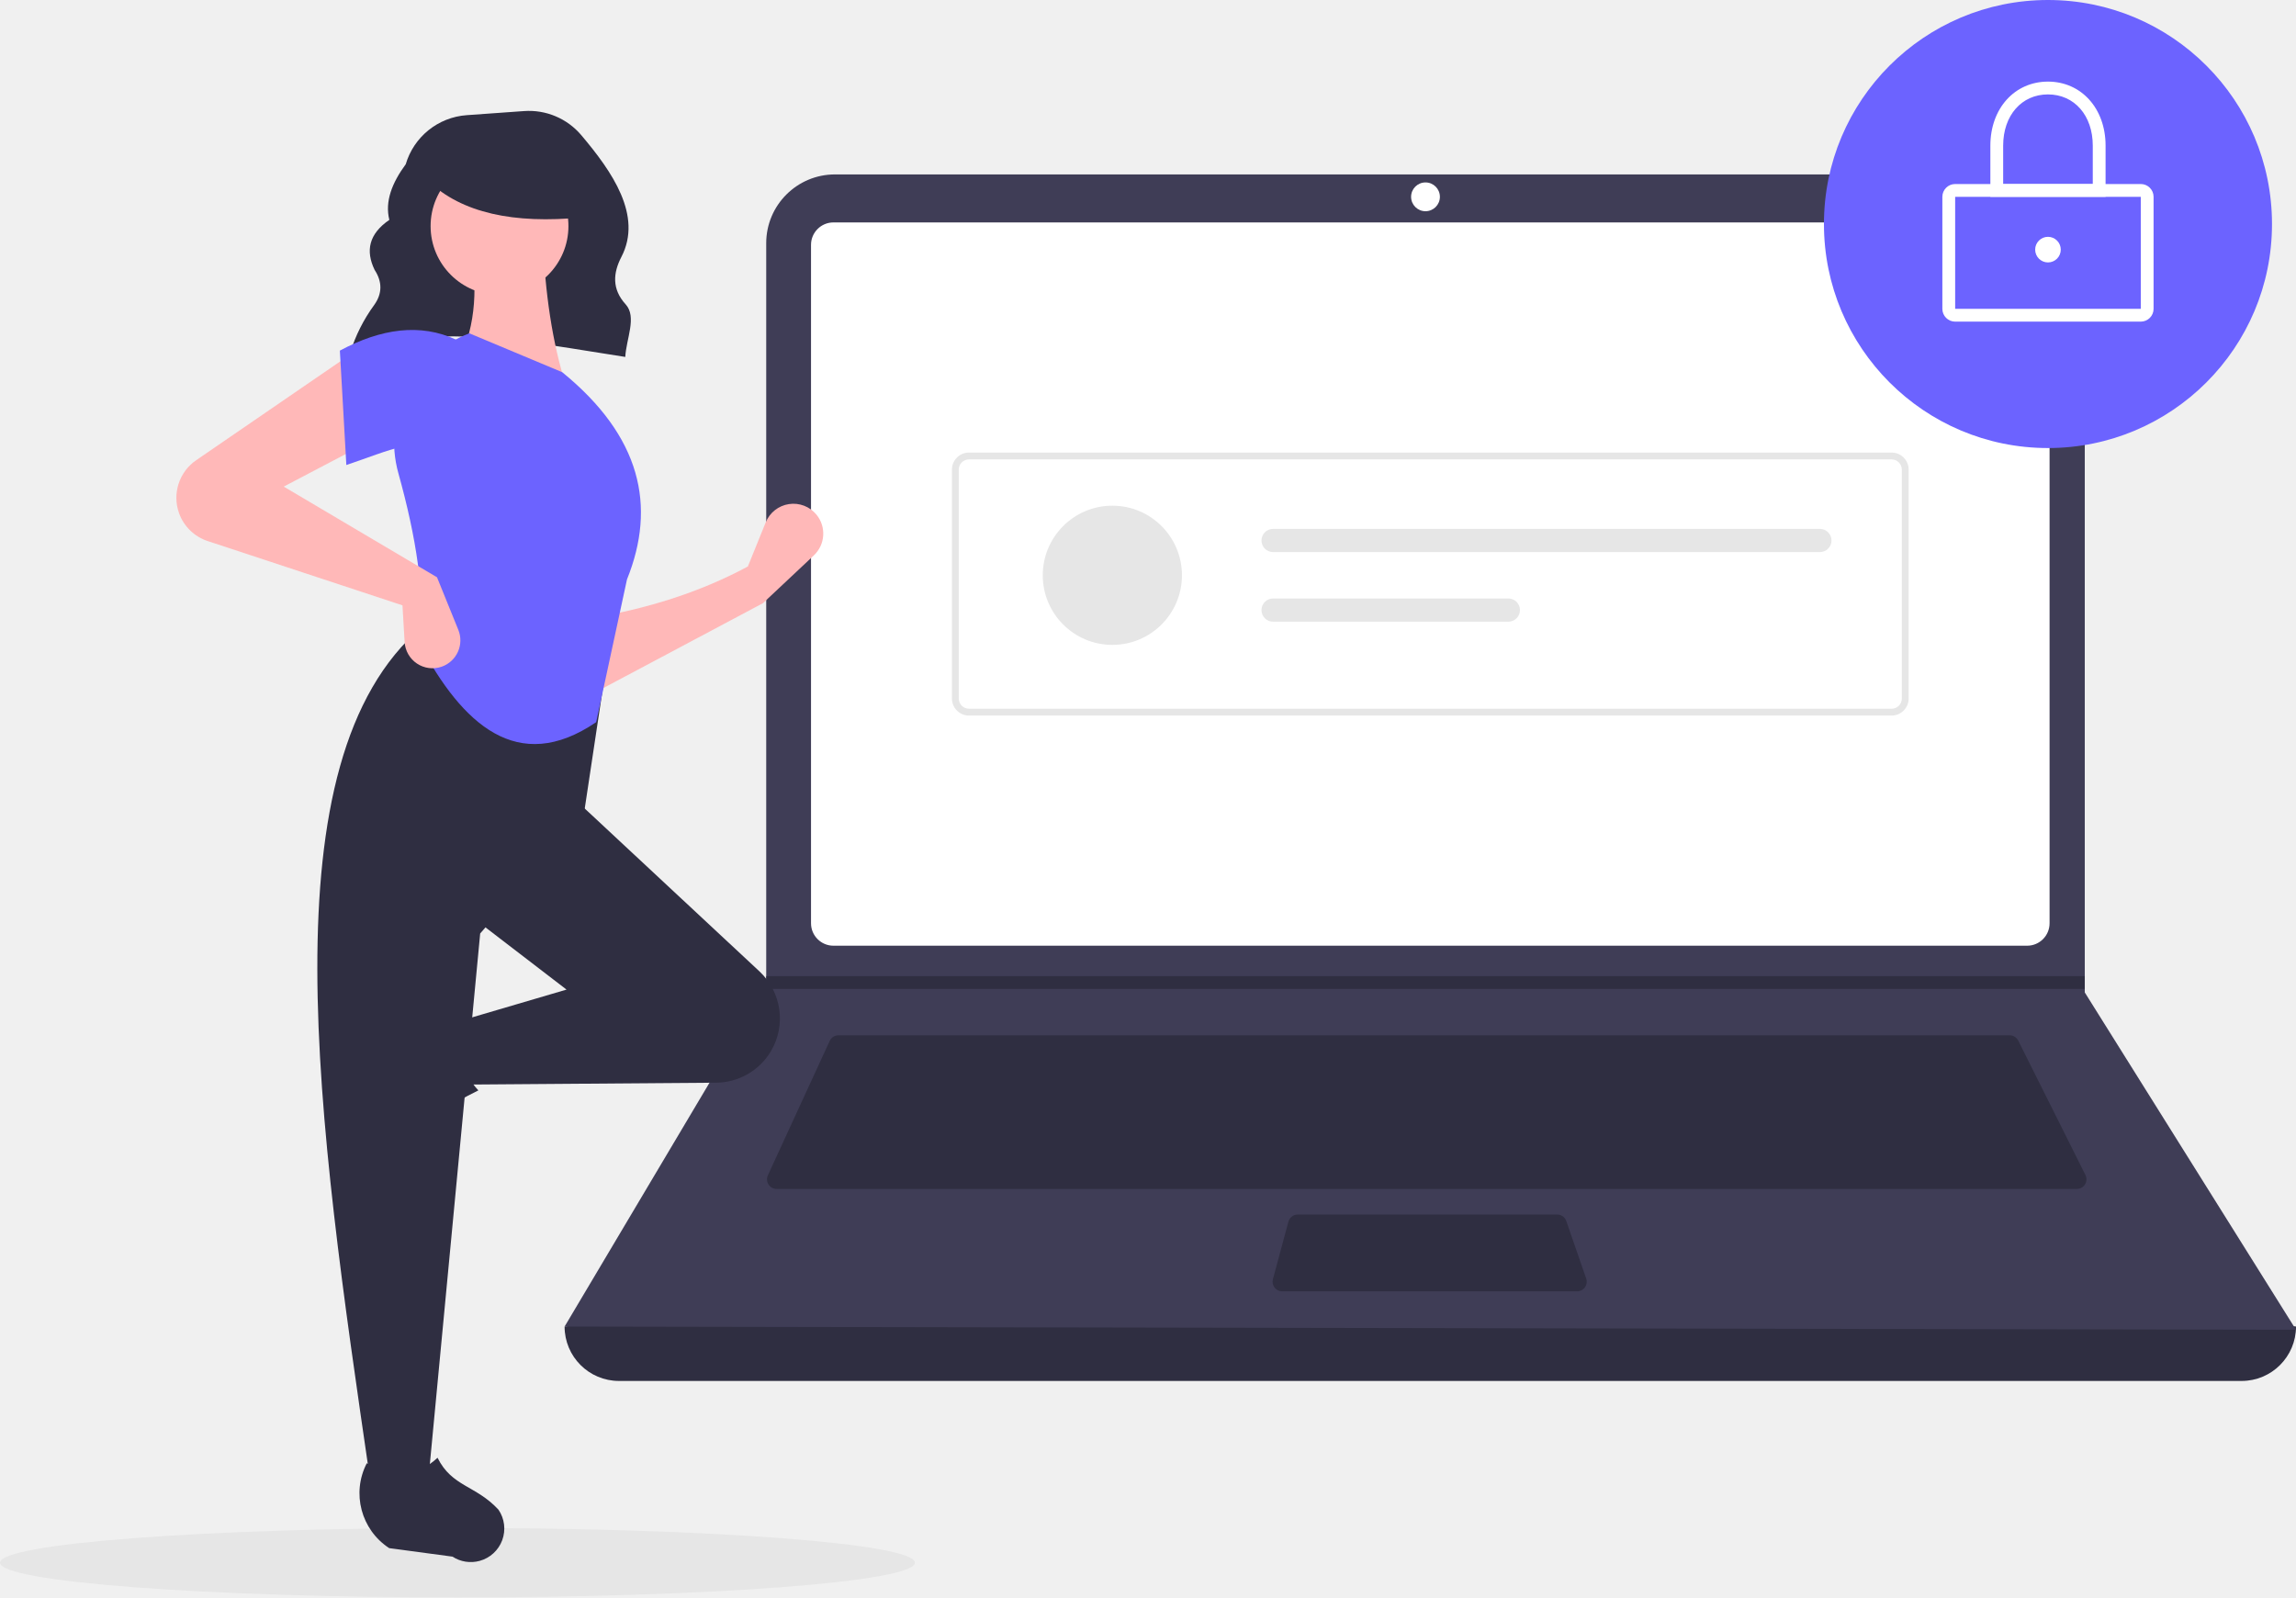
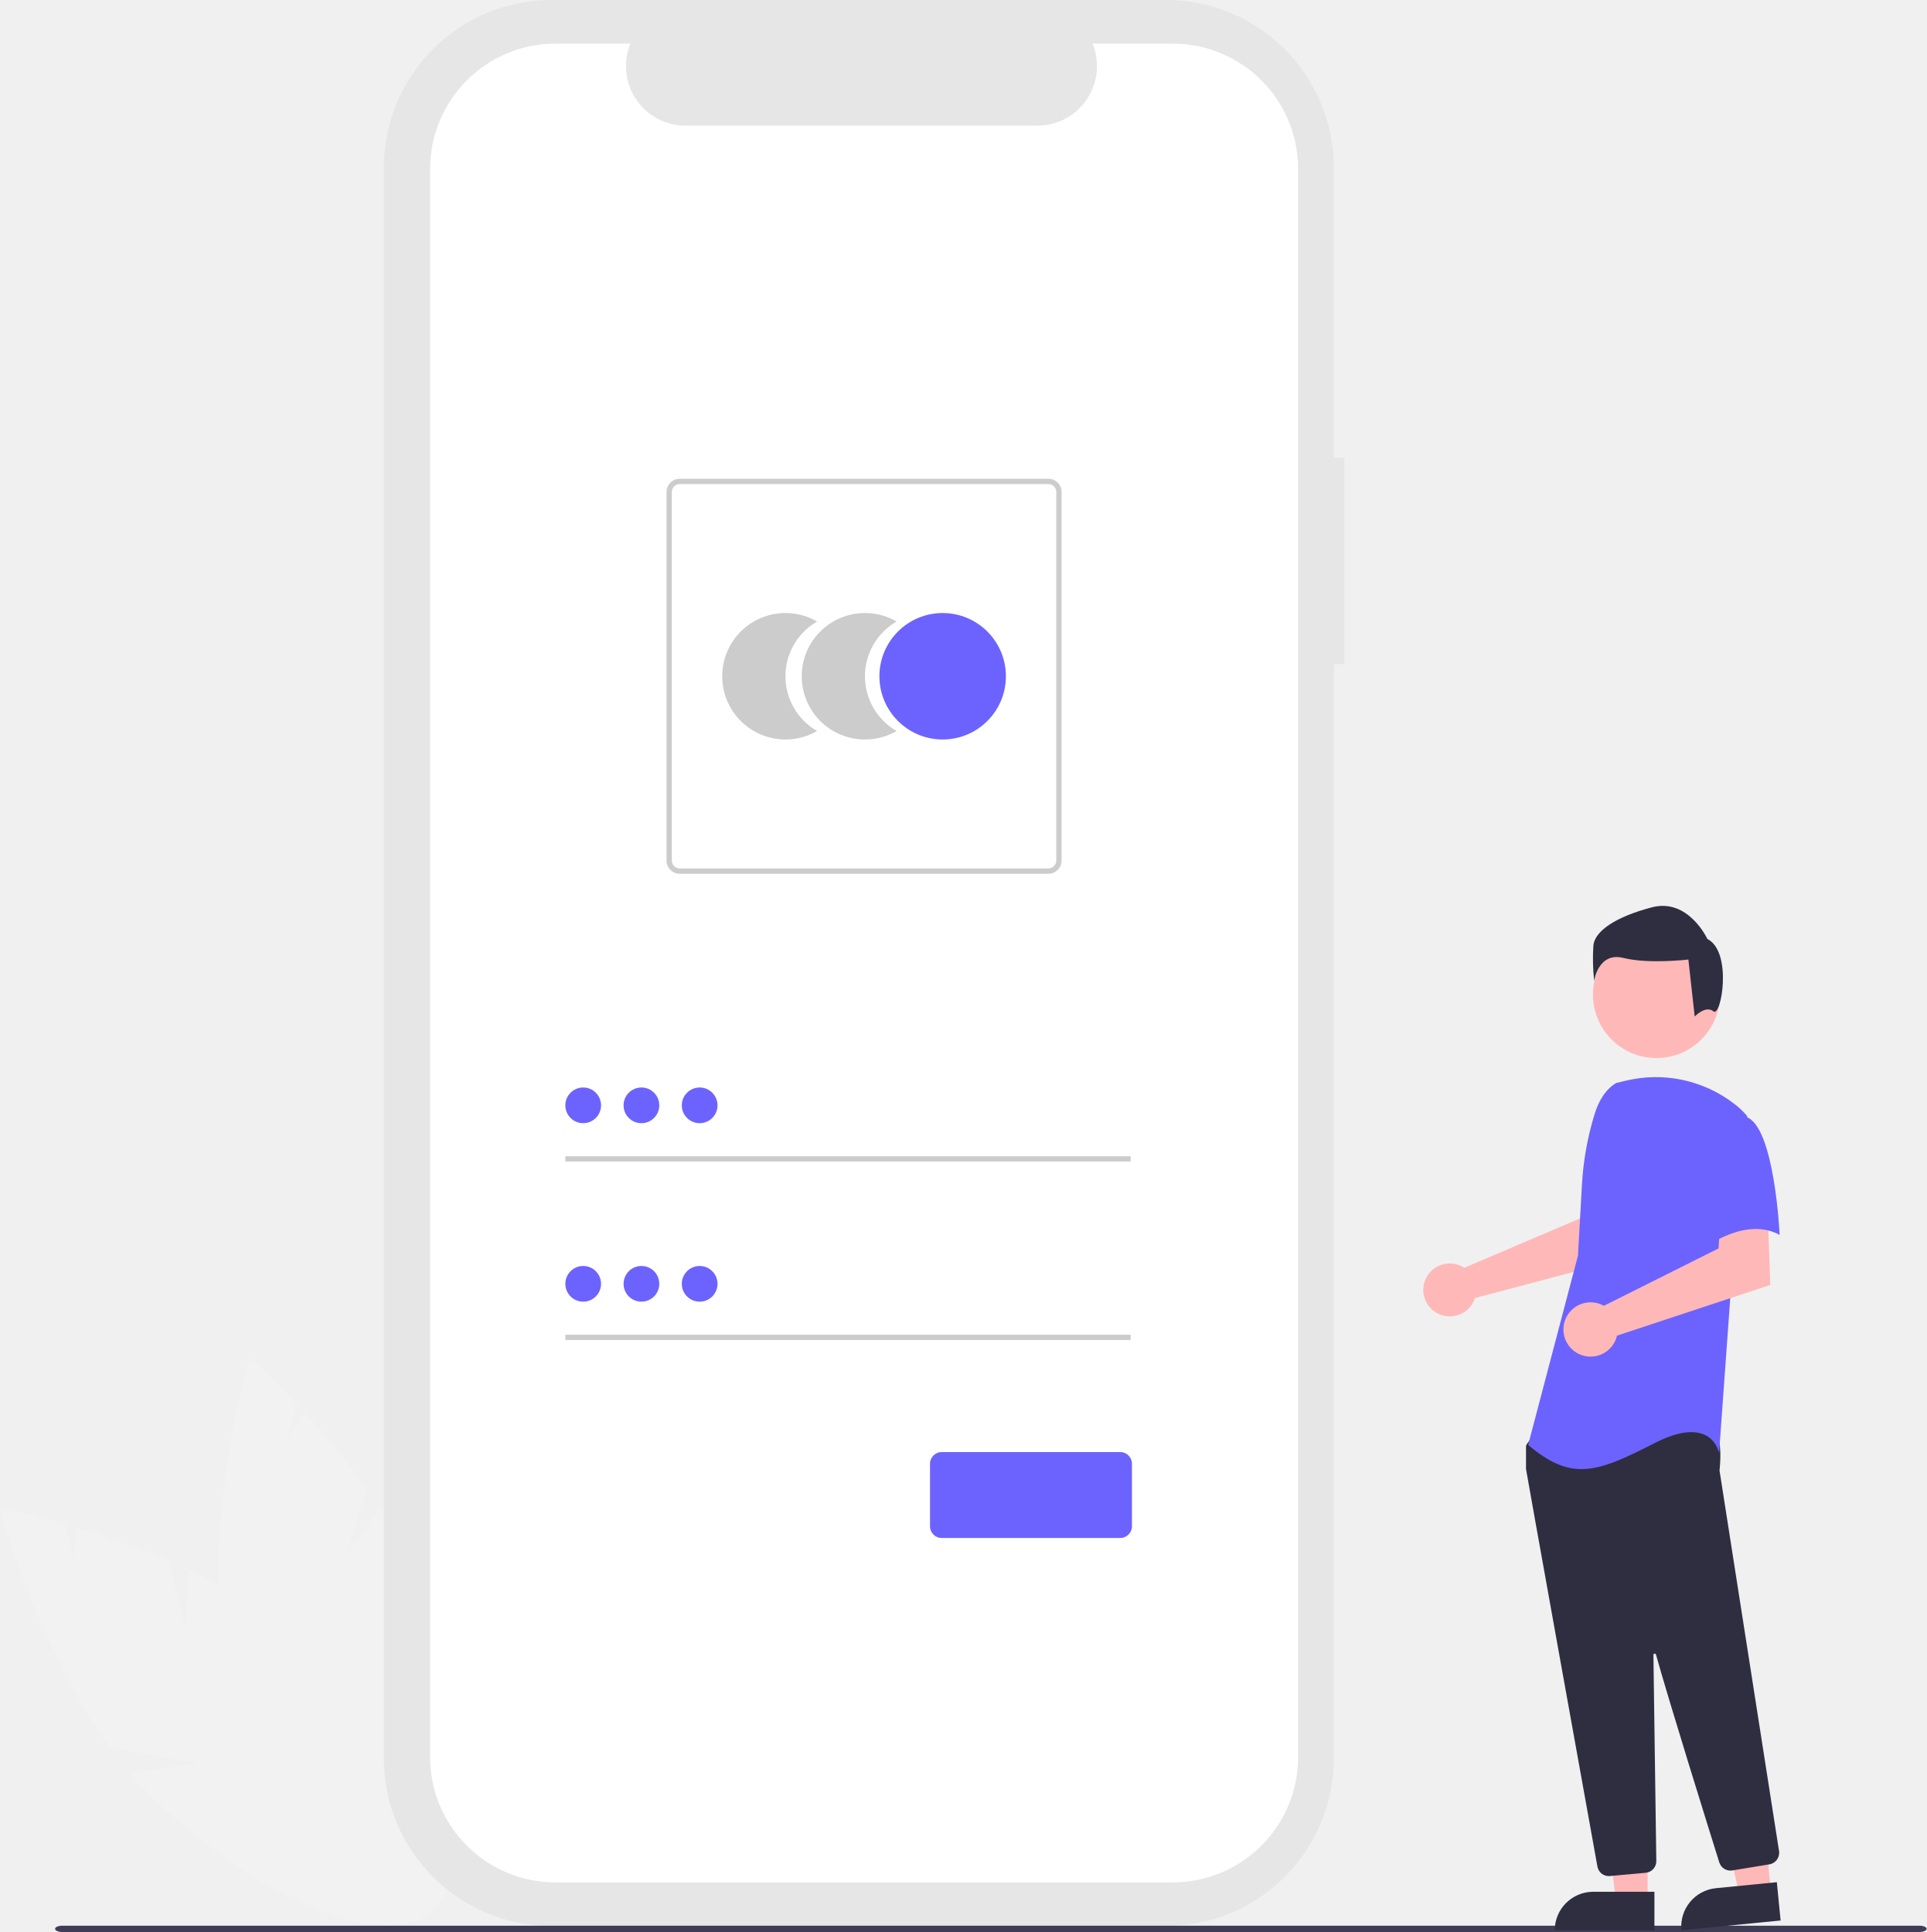
- <svg xmlns="http://www.w3.org/2000/svg" data-name="Layer 1" width="793" height="551.732" viewBox="0 0 793 551.732">
-   <ellipse cx="158" cy="539.732" rx="158" ry="12" fill="#e6e6e6" />
-   <path d="M324.272,296.554c27.497-11.695,61.744-4.285,95.191.858.311-6.228,4.084-13.808.132-18.153-4.801-5.279-4.359-10.825-1.47-16.404,7.388-14.265-3.197-29.444-13.884-42.065a23.669,23.669,0,0,0-19.755-8.292l-19.797,1.414A23.709,23.709,0,0,0,343.635,230.859v0c-4.727,6.429-7.257,12.841-5.664,19.219-7.081,4.839-8.27,10.68-5.089,17.264,2.698,4.146,2.669,8.182-.123,12.106a55.891,55.891,0,0,0-8.31,16.506Z" transform="translate(-203.5 -174.1342)" fill="#2f2e41" />
-   <path d="M977.709,651.097H417.291A18.791,18.791,0,0,1,398.5,632.306h0q304.727-35.415,598,0h0A18.791,18.791,0,0,1,977.709,651.097Z" transform="translate(-203.5 -174.1342)" fill="#2f2e41" />
-   <path d="M996.5,633.412l-598-1.105,69.306-116.616.332-.553V258.131a23.752,23.752,0,0,1,23.754-23.754H899.792a23.752,23.752,0,0,1,23.754,23.754V516.906Z" transform="translate(-203.5 -174.1342)" fill="#3f3d56" />
-   <path d="M491.35,250.957a7.746,7.746,0,0,0-7.738,7.738V493.031a7.747,7.747,0,0,0,7.738,7.738H903.65a7.747,7.747,0,0,0,7.738-7.738V258.694a7.747,7.747,0,0,0-7.738-7.738Z" transform="translate(-203.5 -174.1342)" fill="#fff" />
-   <path d="M493.078,531.718a3.325,3.325,0,0,0-3.013,1.93l-21.355,46.425a3.316,3.316,0,0,0,3.012,4.702H920.814a3.316,3.316,0,0,0,2.965-4.799L900.567,533.551a3.299,3.299,0,0,0-2.965-1.833Z" transform="translate(-203.5 -174.1342)" fill="#2f2e41" />
-   <circle cx="492.342" cy="67.98" r="4.974" fill="#fff" />
-   <path d="M651.7,593.619a3.321,3.321,0,0,0-3.202,2.454l-5.357,19.896a3.316,3.316,0,0,0,3.202,4.179h101.874a3.315,3.315,0,0,0,3.133-4.401l-6.887-19.896a3.318,3.318,0,0,0-3.134-2.231Z" transform="translate(-203.5 -174.1342)" fill="#2f2e41" />
-   <polygon points="720.046 337.135 720.046 341.556 264.306 341.556 264.649 341.004 264.649 337.135 720.046 337.135" fill="#2f2e41" />
-   <circle cx="707.335" cy="77.375" r="77.375" fill="#6c63ff" />
-   <path d="M942.89,285.223H878.779a4.426,4.426,0,0,1-4.421-4.421V242.114a4.426,4.426,0,0,1,4.421-4.421H942.89a4.426,4.426,0,0,1,4.421,4.421v38.688A4.426,4.426,0,0,1,942.89,285.223Zm-64.111-43.109v38.688h64.114L942.89,242.114Z" transform="translate(-203.5 -174.1342)" fill="#fff" />
-   <path d="M930.731,242.114h-39.793V224.428c0-12.81,8.368-22.107,19.896-22.107s19.896,9.297,19.896,22.107Zm-35.372-4.421h30.95V224.428c0-10.413-6.363-17.686-15.475-17.686s-15.475,7.273-15.475,17.686Z" transform="translate(-203.5 -174.1342)" fill="#fff" />
-   <circle cx="707.335" cy="86.218" r="4.421" fill="#fff" />
-   <path d="M856.82,421.284H538.18a5.908,5.908,0,0,1-5.901-5.901V336.342a5.908,5.908,0,0,1,5.901-5.901H856.82a5.908,5.908,0,0,1,5.901,5.901V415.383A5.908,5.908,0,0,1,856.82,421.284Zm-318.64-88.482a3.544,3.544,0,0,0-3.54,3.54V415.383a3.544,3.544,0,0,0,3.54,3.54H856.82a3.544,3.544,0,0,0,3.54-3.54V336.342a3.544,3.544,0,0,0-3.54-3.54Z" transform="translate(-203.5 -174.1342)" fill="#e6e6e6" />
-   <circle cx="384.19" cy="198.695" r="24.036" fill="#e6e6e6" />
-   <path d="M643.203,356.805a4.006,4.006,0,1,0,0,8.012H832.061a4.006,4.006,0,0,0,0-8.012Z" transform="translate(-203.5 -174.1342)" fill="#e6e6e6" />
-   <path d="M643.203,380.842a4.006,4.006,0,1,0,0,8.012H724.469a4.006,4.006,0,1,0,0-8.012Z" transform="translate(-203.5 -174.1342)" fill="#e6e6e6" />
-   <path d="M467.022,382.462,408.119,413.778l-.746-26.096c19.226-3.209,37.517-8.797,54.429-17.895l6.16-15.22a10.318,10.318,0,0,1,17.536-2.678l0,0a10.318,10.318,0,0,1-.908,14.069Z" transform="translate(-203.5 -174.1342)" fill="#ffb8b8" />
-   <path d="M323.098,563.267v0a11.574,11.574,0,0,1,1.469-9.363l12.939-19.858a22.612,22.612,0,0,1,29.335-7.739h0c-5.438,9.256-4.68,17.377,1.878,24.434a117.631,117.631,0,0,0-27.936,19.045A11.574,11.574,0,0,1,323.098,563.267Z" transform="translate(-203.5 -174.1342)" fill="#2f2e41" />
-   <path d="M469.705,537.303l0,0a22.203,22.203,0,0,1-18.871,10.779l-85.96.651-3.728-21.623,38.026-11.184-32.061-24.605L402.154,450.313l63.65,59.324A22.203,22.203,0,0,1,469.705,537.303Z" transform="translate(-203.5 -174.1342)" fill="#2f2e41" />
-   <path d="M351.453,685.179H331.321c-18.075-123.898-36.474-248.142,17.895-294.515l64.122,10.439L405.136,455.532l-35.789,41.008Z" transform="translate(-203.5 -174.1342)" fill="#2f2e41" />
-   <path d="M369.149,713.246h0a11.574,11.574,0,0,1-9.363-1.469l-21.859-2.938a22.612,22.612,0,0,1-7.741-29.335v0c9.257,5.437,17.377,4.679,24.434-1.879,4.986,10.067,13.201,9.453,21.047,17.935A11.574,11.574,0,0,1,369.149,713.246Z" transform="translate(-203.5 -174.1342)" fill="#2f2e41" />
-   <path d="M399.172,307.902l-37.28-8.947c6.192-12.674,6.702-26.776,3.728-41.754l25.351-.746C391.764,275.08,394.167,292.481,399.172,307.902Z" transform="translate(-203.5 -174.1342)" fill="#ffb8b8" />
-   <path d="M409.418,423.552c-27.139,18.493-46.314.633-60.947-26.923,2.033-16.862-1.259-37.041-7.357-58.966a40.138,40.138,0,0,1,24.506-48.401h0l32.061,13.421c27.224,22.19,32.582,46.227,22.368,71.578Z" transform="translate(-203.5 -174.1342)" fill="#6c63ff" />
-   <path d="M331.321,326.542,301.497,342.2l52.938,31.316,7.366,18.17a9.637,9.637,0,0,1-5.789,12.731h0a9.637,9.637,0,0,1-12.762-8.544l-.745-12.663-67.284-22.204a15.733,15.733,0,0,1-9.873-9.611v0a15.733,15.733,0,0,1,5.903-18.303l54.105-37.118Z" transform="translate(-203.5 -174.1342)" fill="#ffb8b8" />
-   <path d="M361.146,329.524c-12.439-5.451-23.749.47-38.026,5.219l-2.237-39.517c14.176-7.556,27.692-9.593,40.263-3.728Z" transform="translate(-203.5 -174.1342)" fill="#6c63ff" />
-   <circle cx="172.525" cy="78.093" r="23.802" fill="#ffb8b8" />
-   <path d="M404.5,249.224c-23.566,2.308-41.523-1.546-53-12.52v-8.838h51Z" transform="translate(-203.5 -174.1342)" fill="#2f2e41" />
+ <svg xmlns="http://www.w3.org/2000/svg" data-name="Layer 1" width="744.848" height="747.077" viewBox="0 0 744.848 747.077">
+   <path id="fa3b9e12-7275-481e-bee9-64fd9595a50d-85" data-name="Path 1" d="M299.205,705.809l-6.56-25.872a335.967,335.967,0,0,0-35.643-12.788l-.828,12.024-3.358-13.247c-15.021-4.294-25.24-6.183-25.24-6.183s13.8,52.489,42.754,92.617l33.734,5.926-26.207,3.779a135.926,135.926,0,0,0,11.719,12.422c42.115,39.092,89.024,57.028,104.773,40.06s-5.625-62.412-47.74-101.5c-13.056-12.119-29.457-21.844-45.875-29.5Z" transform="translate(-227.576 -76.46149)" fill="#f2f2f2" />
+   <path id="bde08021-c30f-4979-a9d8-cb90b72b5ca2-86" data-name="Path 2" d="M361.591,677.706l7.758-25.538a335.94,335.94,0,0,0-23.9-29.371l-6.924,9.865,3.972-13.076c-10.641-11.436-18.412-18.335-18.412-18.335s-15.315,52.067-11.275,101.384l25.815,22.51-24.392-10.312a135.919,135.919,0,0,0,3.614,16.694c15.846,55.234,46.731,94.835,68.983,88.451s27.446-56.335,11.6-111.569c-4.912-17.123-13.926-33.926-24.023-48.965Z" transform="translate(-227.576 -76.46149)" fill="#f2f2f2" />
+   <path id="b3ac2088-de9b-4f7f-bc99-0ed9705c1a9d-87" data-name="Path 22" d="M747.327,253.445h-4.092v-112.1a64.883,64.883,0,0,0-64.883-64.883H440.845a64.883,64.883,0,0,0-64.883,64.883v615a64.883,64.883,0,0,0,64.883,64.883H678.352a64.883,64.883,0,0,0,64.882-64.883v-423.105h4.092Z" transform="translate(-227.576 -76.46149)" fill="#e6e6e6" />
+   <path id="b2715b96-3117-487c-acc0-20904544b5b7-88" data-name="Path 23" d="M680.97,93.335h-31a23.02,23.02,0,0,1-21.316,31.714H492.589a23.02,23.02,0,0,1-21.314-31.714H442.319a48.454,48.454,0,0,0-48.454,48.454v614.107a48.454,48.454,0,0,0,48.454,48.454H680.97a48.454,48.454,0,0,0,48.454-48.454h0V141.788a48.454,48.454,0,0,0-48.454-48.453Z" transform="translate(-227.576 -76.46149)" fill="#fff" />
+   <path id="b06d66ec-6c84-45dd-8c27-1263a6253192-89" data-name="Path 6" d="M531.234,337.965a24.437,24.437,0,0,1,12.23-21.174,24.45,24.45,0,1,0,0,42.345A24.434,24.434,0,0,1,531.234,337.965Z" transform="translate(-227.576 -76.46149)" fill="#ccc" />
+   <path id="e73810fe-4cf4-40cc-8c7c-ca544ce30bd4-90" data-name="Path 7" d="M561.971,337.965a24.436,24.436,0,0,1,12.23-21.174,24.45,24.45,0,1,0,0,42.345A24.434,24.434,0,0,1,561.971,337.965Z" transform="translate(-227.576 -76.46149)" fill="#ccc" />
+   <circle id="a4813fcf-056e-4514-bb8b-e6506f49341f" data-name="Ellipse 1" cx="364.434" cy="261.502" r="24.45" fill="#6c63ff" />
+   <path id="bbe451c3-febc-41ba-8083-4c8307a2e73e-91" data-name="Path 8" d="M632.872,414.33h-142.5a5.123,5.123,0,0,1-5.117-5.117v-142.5a5.123,5.123,0,0,1,5.117-5.117h142.5a5.123,5.123,0,0,1,5.117,5.117v142.5A5.123,5.123,0,0,1,632.872,414.33Zm-142.5-150.686a3.073,3.073,0,0,0-3.07,3.07v142.5a3.073,3.073,0,0,0,3.07,3.07h142.5a3.073,3.073,0,0,0,3.07-3.07v-142.5a3.073,3.073,0,0,0-3.07-3.07Z" transform="translate(-227.576 -76.46149)" fill="#ccc" />
+   <rect id="bb28937d-932f-4fdf-befe-f406e51091fe" data-name="Rectangle 1" x="218.562" y="447.102" width="218.552" height="2.047" fill="#ccc" />
+   <circle id="fcef55fc-4968-45b2-93bb-1a1080c85fc7" data-name="Ellipse 2" cx="225.464" cy="427.42" r="6.902" fill="#6c63ff" />
+   <rect id="ff33d889-4c74-4b91-85ef-b4882cc8fe76" data-name="Rectangle 2" x="218.562" y="516.118" width="218.552" height="2.047" fill="#ccc" />
+   <circle id="e8fa0310-b872-4adf-aedd-0c6eda09f3b8" data-name="Ellipse 3" cx="225.464" cy="496.437" r="6.902" fill="#6c63ff" />
+   <path d="M660.69,671.172H591.622a4.505,4.505,0,0,1-4.5-4.5v-24.208a4.505,4.505,0,0,1,4.5-4.5h69.068a4.505,4.505,0,0,1,4.5,4.5v24.208A4.505,4.505,0,0,1,660.69,671.172Z" transform="translate(-227.576 -76.46149)" fill="#6c63ff" />
+   <circle id="e12ee00d-aa4a-4413-a013-11d20b7f97f7" data-name="Ellipse 7" cx="247.978" cy="427.42" r="6.902" fill="#6c63ff" />
+   <circle id="f58f497e-6949-45c8-be5f-eee2aa0f6586" data-name="Ellipse 8" cx="270.492" cy="427.42" r="6.902" fill="#6c63ff" />
+   <circle id="b4d4939a-c6e6-4f4d-ba6c-e8b05485017d" data-name="Ellipse 9" cx="247.978" cy="496.437" r="6.902" fill="#6c63ff" />
+   <circle id="aff120b1-519b-4e96-ac87-836aa55663de" data-name="Ellipse 10" cx="270.492" cy="496.437" r="6.902" fill="#6c63ff" />
+   <path id="f1094013-1297-477a-ac57-08eac07c4bd5-92" data-name="Path 88" d="M969.642,823.539H251.656c-1.537,0-2.782-.546-2.782-1.218s1.245-1.219,2.782-1.219H969.642c1.536,0,2.782.546,2.782,1.219S971.178,823.539,969.642,823.539Z" transform="translate(-227.576 -76.46149)" fill="#3f3d56" />
+   <path d="M792.253,565.923a10.094,10.094,0,0,1,1.411.787l44.852-19.143,1.601-11.815,17.922-.11-1.059,27.098-59.2,15.656a10.608,10.608,0,0,1-.447,1.208,10.235,10.235,0,1,1-5.079-13.682Z" transform="translate(-227.576 -76.46149)" fill="#ffb8b8" />
+   <polygon points="636.98 735.021 624.72 735.021 618.888 687.733 636.982 687.734 636.98 735.021" fill="#ffb8b8" />
+   <path d="M615.963,731.518h23.644a0,0,0,0,1,0,0v14.887a0,0,0,0,1,0,0H601.076a0,0,0,0,1,0,0v0A14.887,14.887,0,0,1,615.963,731.518Z" fill="#2f2e41" />
+   <polygon points="684.66 731.557 672.459 732.759 662.018 686.271 680.025 684.497 684.66 731.557" fill="#ffb8b8" />
+   <path d="M891.686,806.128h23.644a0,0,0,0,1,0,0v14.887a0,0,0,0,1,0,0H876.799a0,0,0,0,1,0,0v0A14.887,14.887,0,0,1,891.686,806.128Z" transform="translate(-303.0087 15.2906) rotate(-5.62529)" fill="#2f2e41" />
+   <circle cx="640.393" cy="384.574" r="24.561" fill="#ffb8b8" />
+   <path d="M849.556,801.919a4.471,4.471,0,0,1-4.415-3.697c-6.346-35.226-27.088-150.405-27.584-153.596a1.427,1.427,0,0,1-.016-.222v-8.588a1.489,1.489,0,0,1,.279-.872l2.74-3.838a1.478,1.478,0,0,1,1.144-.625c15.622-.732,66.784-2.879,69.256.209h0c2.482,3.104,1.605,12.507,1.404,14.36l.01.193,22.985,146.995a4.512,4.512,0,0,1-3.715,5.135l-14.356,2.365a4.521,4.521,0,0,1-5.025-3.093c-4.44-14.188-19.329-61.918-24.489-80.387a.499.499,0,0,0-.98.139c.258,17.605.881,62.523,1.096,78.037l.023,1.671a4.518,4.518,0,0,1-4.093,4.536l-13.844,1.258C849.836,801.914,849.695,801.919,849.556,801.919Z" transform="translate(-227.576 -76.46149)" fill="#2f2e41" />
+   <path id="ae7af94f-88d7-4204-9f07-e3651de85c05-93" data-name="Path 99" d="M852.381,495.254c-4.286,2.548-6.851,7.23-8.323,11.995a113.681,113.681,0,0,0-4.884,27.159l-1.556,27.6-19.255,73.17c16.689,14.121,26.315,10.912,48.78-.639s25.032,3.851,25.032,3.851l4.492-62.258,6.418-68.032a30.164,30.164,0,0,0-4.861-4.674,49.658,49.658,0,0,0-42.442-8.995Z" transform="translate(-227.576 -76.46149)" fill="#6c63ff" />
+   <path d="M846.127,580.7a10.526,10.526,0,0,1,1.501.704l44.348-22.197.736-12.026,18.294-1.261.98,27.413L852.72,592.932a10.496,10.496,0,1,1-6.593-12.232Z" transform="translate(-227.576 -76.46149)" fill="#ffb8b8" />
+   <path id="a6768b0e-63d0-4b31-8462-9b2e0b00f0fd-94" data-name="Path 101" d="M902.766,508.412c10.912,3.851,12.834,45.574,12.834,45.574-12.837-7.06-28.241,4.493-28.241,4.493s-3.209-10.912-7.06-25.032a24.53,24.53,0,0,1,5.134-23.106S891.854,504.558,902.766,508.412Z" transform="translate(-227.576 -76.46149)" fill="#6c63ff" />
+   <path id="bfd7963f-0cf8-4885-9d3a-2c00bccda2e3-95" data-name="Path 102" d="M889.991,467.531c-3.06-2.448-7.235,2.002-7.235,2.002l-2.448-22.033s-15.301,1.833-25.093-.612-11.323,8.875-11.323,8.875a78.58,78.58,0,0,1-.306-13.771c.612-5.508,8.568-11.017,22.645-14.689S887.652,439.543,887.652,439.543C897.445,444.439,893.051,469.979,889.991,467.531Z" transform="translate(-227.576 -76.46149)" fill="#2f2e41" />
</svg>
